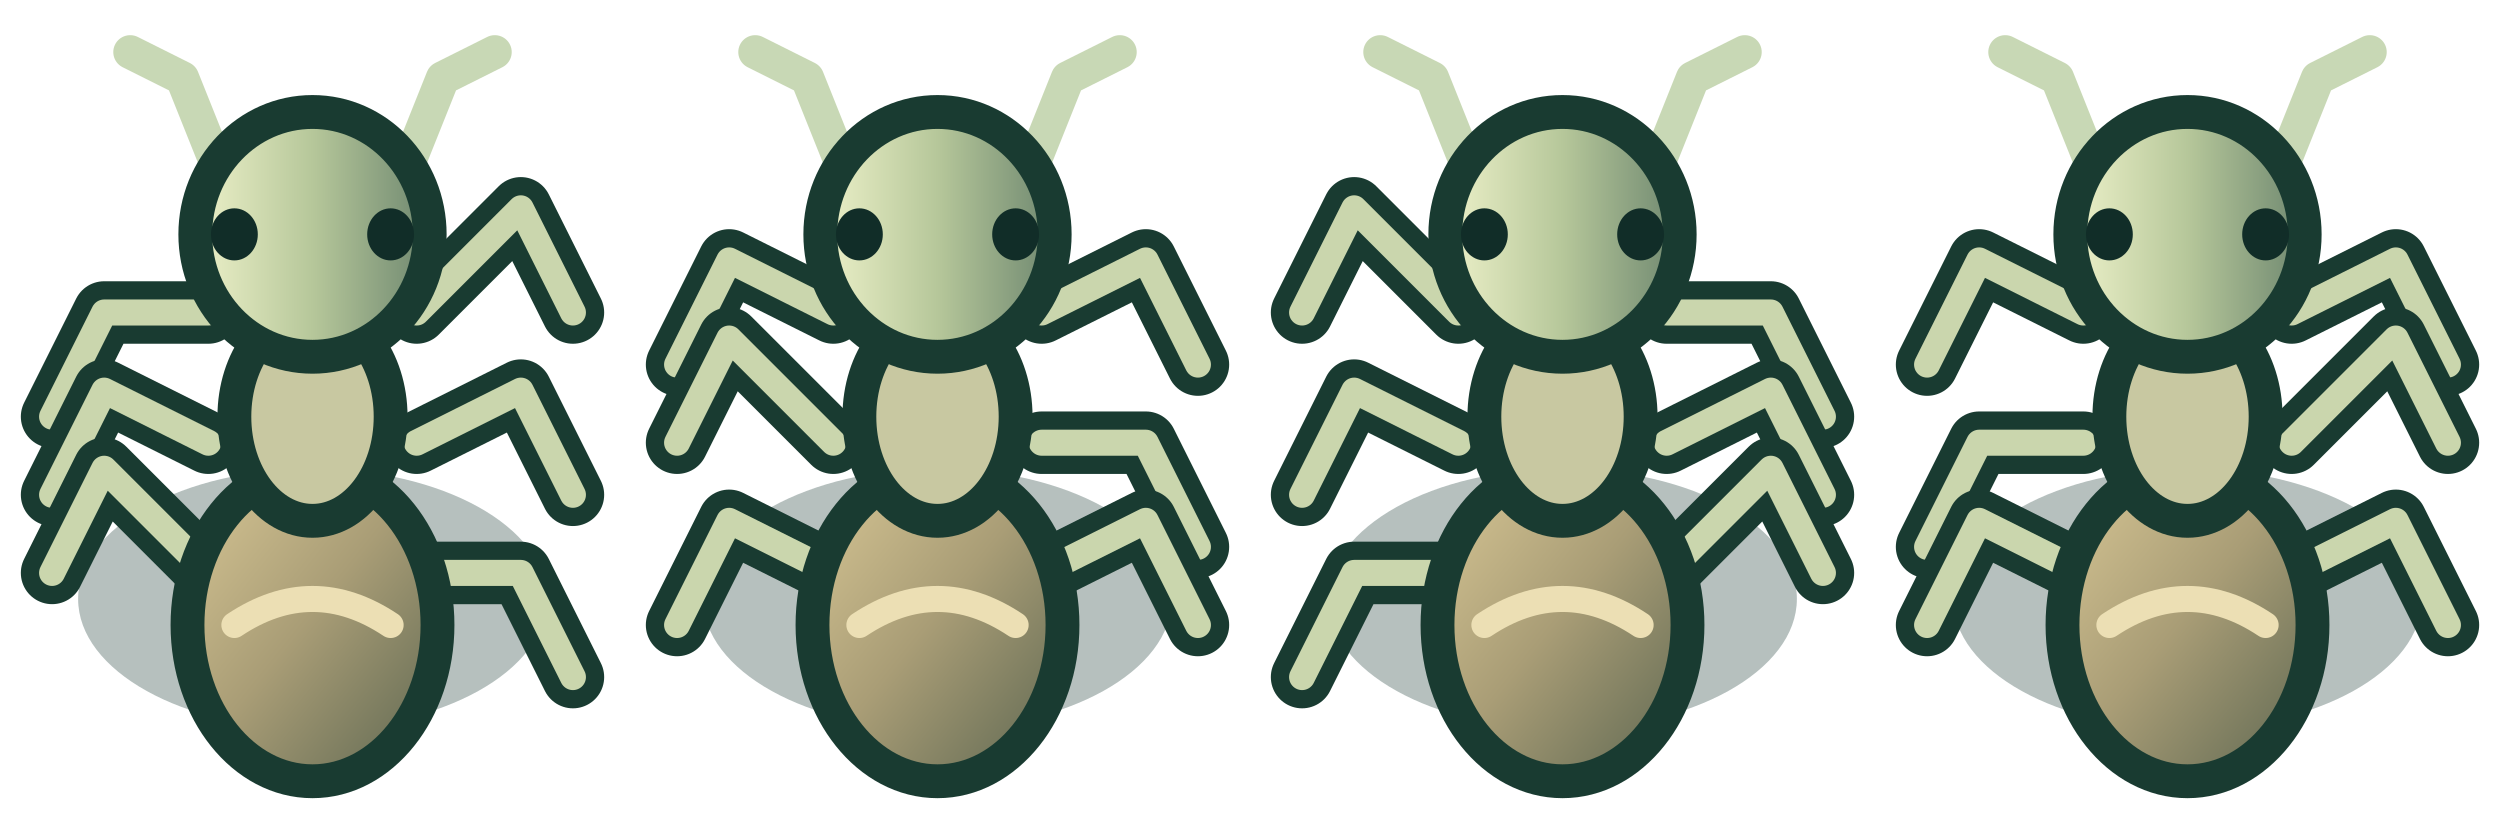
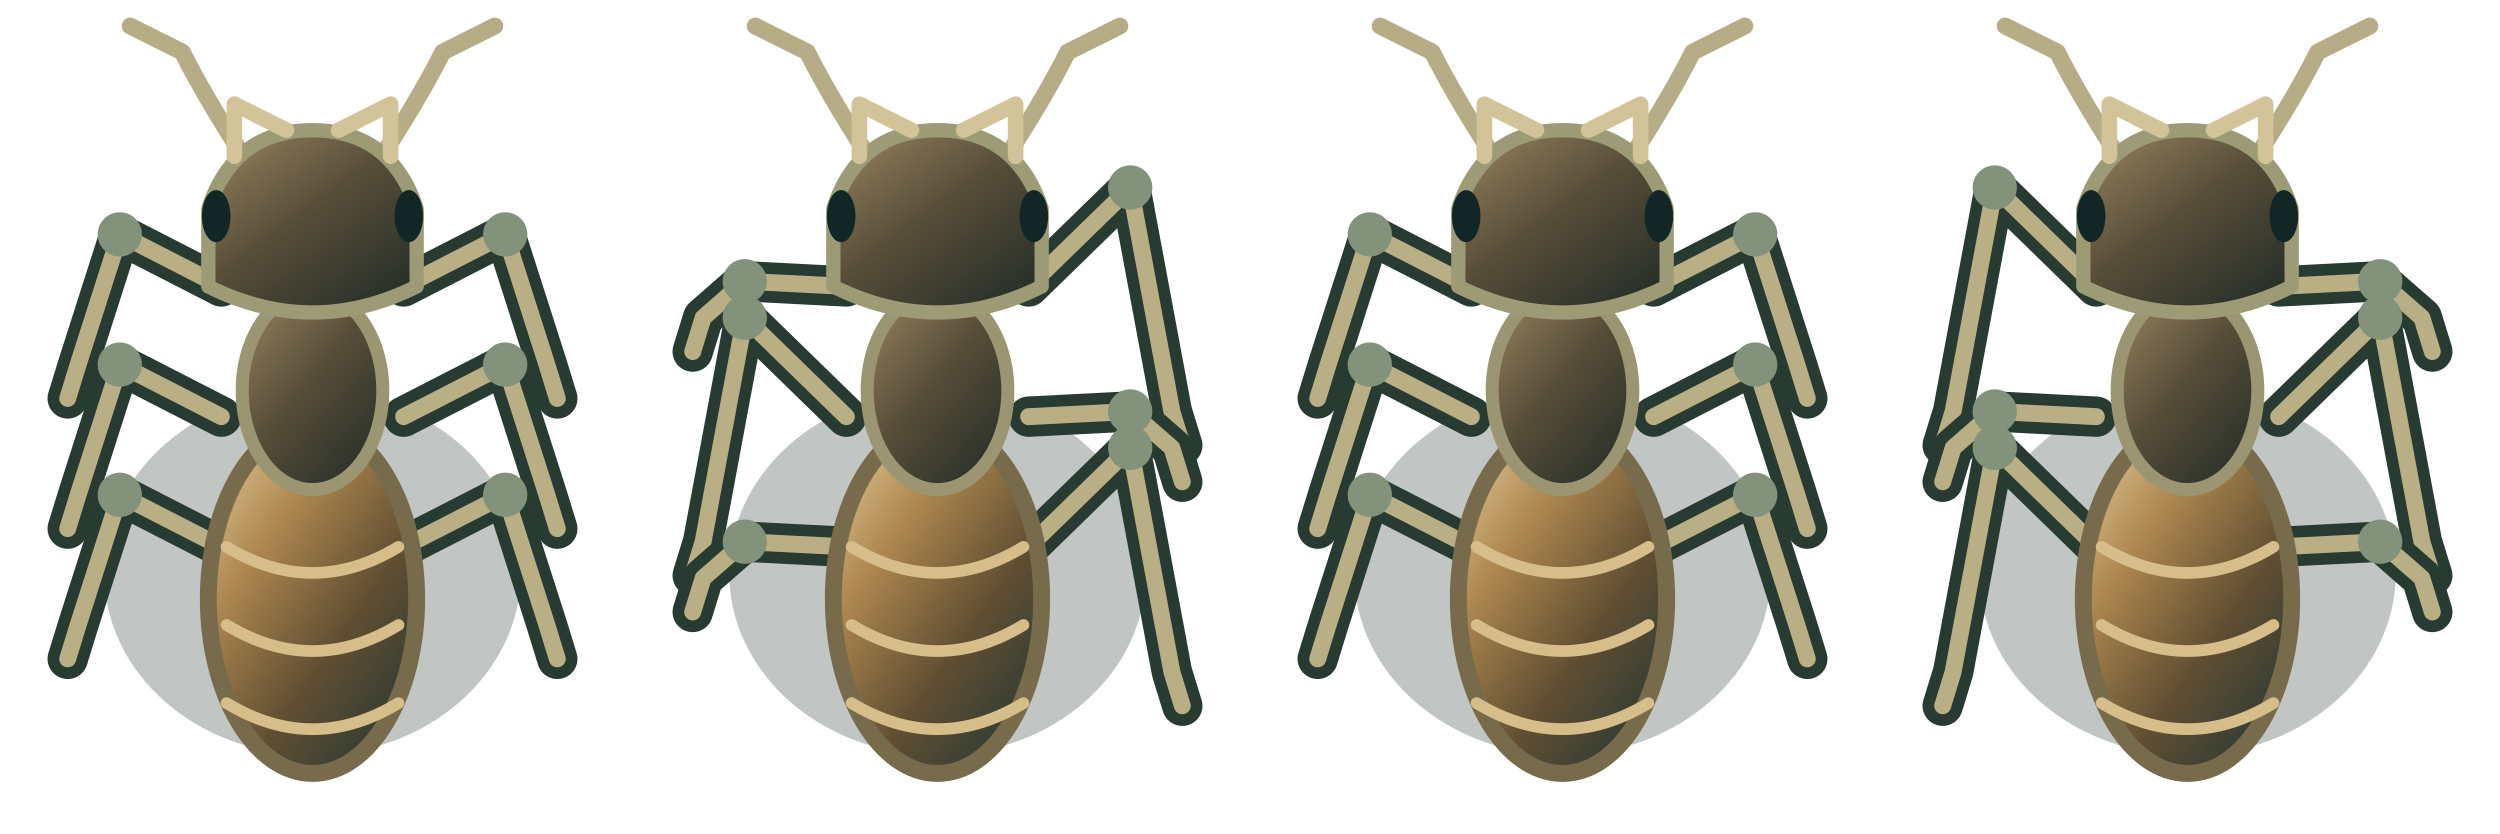
<svg xmlns="http://www.w3.org/2000/svg" width="96" height="32" viewBox="0 0 96 32">
  <defs>
-     <linearGradient id="earth" x1="0" y1="0" x2="1" y2="1">
-       <stop stop-color="#d8c795" />
-       <stop offset=".48" stop-color="#a99d76" />
-       <stop offset="1" stop-color="#5b6550" />
+     <linearGradient id="wood" x1="0%" y1="0%" x2="85%" y2="100%">
+       <stop offset="0.000" stop-color="#9b8661" />
+       <stop offset="0.500" stop-color="#574d38" />
+       <stop offset="1.000" stop-color="#252e28" />
    </linearGradient>
-     <linearGradient id="shell">
-       <stop stop-color="#edf1c9" />
-       <stop offset=".5" stop-color="#b6c79a" />
-       <stop offset="1" stop-color="#6f8870" />
+     <linearGradient id="shell" x1="0%" y1="0%" x2="85%" y2="100%">
+       <stop offset="0.000" stop-color="#d4c5a0" />
+       <stop offset="0.500" stop-color="#8e9175" />
+       <stop offset="1.000" stop-color="#3b5047" />
    </linearGradient>
-     <clipPath id="cell0">
+     <linearGradient id="copper" x1="0%" y1="0%" x2="85%" y2="100%">
+       <stop offset="0.000" stop-color="#e0cb94" />
+       <stop offset="0.333" stop-color="#9c8051" />
+       <stop offset="0.667" stop-color="#493f30" />
+       <stop offset="1.000" stop-color="#b49b66" />
+     </linearGradient>
+     <linearGradient id="resin" x1="0%" y1="0%" x2="85%" y2="100%">
+       <stop offset="0.000" stop-color="#ead2a0" />
+       <stop offset="0.333" stop-color="#ac864e" />
+       <stop offset="0.667" stop-color="#614e32" />
+       <stop offset="1.000" stop-color="#273934" />
+     </linearGradient>
+     <linearGradient id="wing" x1="0%" y1="0%" x2="85%" y2="100%">
+       <stop offset="0.000" stop-color="#b0bda0" />
+       <stop offset="0.500" stop-color="#597b6d" />
+       <stop offset="1.000" stop-color="#223e39" />
+     </linearGradient>
+     <linearGradient id="dark" x1="0%" y1="0%" x2="85%" y2="100%">
+       <stop offset="0.000" stop-color="#091919" />
+       <stop offset="1.000" stop-color="#26352e" />
+     </linearGradient>
+     <radialGradient id="lamp" cx="35%" cy="27%" r="80%">
+       <stop offset="0.000" stop-color="#fff0c0" />
+       <stop offset="0.500" stop-color="#b58d4d" />
+       <stop offset="1.000" stop-color="#473c2d" />
+     </radialGradient>
+     <clipPath id="cell0" clipPathUnits="userSpaceOnUse">
      <rect x="0" y="0" width="24" height="32" />
    </clipPath>
-     <clipPath id="cell1">
+     <clipPath id="cell1" clipPathUnits="userSpaceOnUse">
      <rect x="0" y="0" width="24" height="32" />
    </clipPath>
-     <clipPath id="cell2">
+     <clipPath id="cell2" clipPathUnits="userSpaceOnUse">
      <rect x="0" y="0" width="24" height="32" />
    </clipPath>
-     <clipPath id="cell3">
+     <clipPath id="cell3" clipPathUnits="userSpaceOnUse">
      <rect x="0" y="0" width="24" height="32" />
    </clipPath>
  </defs>
  <g transform="translate(0 0)" data-frame="0" data-bounds="0 0 24 32">
    <g clip-path="url(#cell0)">
-       <ellipse cx="12" cy="23" rx="9" ry="5" fill="#092b26" stroke="none" stroke-width="1" opacity=".3" />
-       <path d="M8 12 L4 12 L2 16" fill="none" stroke="#193b31" stroke-width="2.4" stroke-linecap="round" stroke-linejoin="round" />
-       <path d="M8 12 L4 12 L2 16" fill="none" stroke="#cad6ad" stroke-width="1" stroke-linecap="round" stroke-linejoin="round" />
-       <path d="M8 17 L4 15 L2 19" fill="none" stroke="#193b31" stroke-width="2.4" stroke-linecap="round" stroke-linejoin="round" />
-       <path d="M8 17 L4 15 L2 19" fill="none" stroke="#cad6ad" stroke-width="1" stroke-linecap="round" stroke-linejoin="round" />
-       <path d="M8 22 L4 18 L2 22" fill="none" stroke="#193b31" stroke-width="2.4" stroke-linecap="round" stroke-linejoin="round" />
-       <path d="M8 22 L4 18 L2 22" fill="none" stroke="#cad6ad" stroke-width="1" stroke-linecap="round" stroke-linejoin="round" />
-       <path d="M16 12 L20 8 L22 12" fill="none" stroke="#193b31" stroke-width="2.4" stroke-linecap="round" stroke-linejoin="round" />
-       <path d="M16 12 L20 8 L22 12" fill="none" stroke="#cad6ad" stroke-width="1" stroke-linecap="round" stroke-linejoin="round" />
-       <path d="M16 17 L20 15 L22 19" fill="none" stroke="#193b31" stroke-width="2.4" stroke-linecap="round" stroke-linejoin="round" />
-       <path d="M16 17 L20 15 L22 19" fill="none" stroke="#cad6ad" stroke-width="1" stroke-linecap="round" stroke-linejoin="round" />
-       <path d="M16 22 L20 22 L22 26" fill="none" stroke="#193b31" stroke-width="2.4" stroke-linecap="round" stroke-linejoin="round" />
-       <path d="M16 22 L20 22 L22 26" fill="none" stroke="#cad6ad" stroke-width="1" stroke-linecap="round" stroke-linejoin="round" />
-       <path d="M9 8 L7 3 5 2 M15 8 L17 3 19 2" fill="none" stroke="#c8d8b5" stroke-width="1.3" stroke-linecap="round" stroke-linejoin="round" />
-       <ellipse cx="12" cy="24" rx="4.8" ry="6" fill="url(#earth)" stroke="#193b31" stroke-width="1.3" />
-       <ellipse cx="12" cy="16" rx="3" ry="4" fill="#c8c8a1" stroke="#193b31" stroke-width="1.3" />
-       <ellipse cx="12" cy="9" rx="4.5" ry="4.7" fill="url(#shell)" stroke="#193b31" stroke-width="1.3" />
-       <path d="M9 24 Q12 22 15 24" fill="none" stroke="#ecdfb4" stroke-width="1" stroke-linecap="round" stroke-linejoin="round" />
-       <ellipse cx="9" cy="9" rx="0.9" ry="1" fill="#112d28" stroke="none" stroke-width="1" />
-       <ellipse cx="15" cy="9" rx="0.9" ry="1" fill="#112d28" stroke="none" stroke-width="1" />
+       <ellipse cx="12" cy="22" rx="8" ry="7" fill="#081a18" stroke="none" stroke-width="1" opacity="0.25" />
+       <path d="M8.5 11 L4.6 9.00 L3.0 14.00 l-0.4 1.3" fill="none" stroke="#273b32" stroke-width="1.55" opacity="1" stroke-linejoin="round" stroke-linecap="round" />
+       <path d="M8.5 11 L4.6 9.00 L3.0 14.00 l-0.4 1.3" fill="none" stroke="#baae84" stroke-width="0.65" opacity="1" stroke-linejoin="round" stroke-linecap="round" />
+       <ellipse cx="4.6" cy="9.0" rx="0.85" ry="0.85" fill="#82927b" stroke="none" stroke-width="1" opacity="1" />
+       <path d="M8.5 16 L4.6 14.00 L3.0 19.00 l-0.4 1.3" fill="none" stroke="#273b32" stroke-width="1.55" opacity="1" stroke-linejoin="round" stroke-linecap="round" />
+       <path d="M8.5 16 L4.6 14.00 L3.0 19.00 l-0.4 1.3" fill="none" stroke="#baae84" stroke-width="0.65" opacity="1" stroke-linejoin="round" stroke-linecap="round" />
+       <ellipse cx="4.6" cy="14.0" rx="0.85" ry="0.85" fill="#82927b" stroke="none" stroke-width="1" opacity="1" />
+       <path d="M8.5 21 L4.6 19.00 L3.0 24.00 l-0.4 1.3" fill="none" stroke="#273b32" stroke-width="1.55" opacity="1" stroke-linejoin="round" stroke-linecap="round" />
+       <path d="M8.5 21 L4.6 19.00 L3.0 24.00 l-0.4 1.3" fill="none" stroke="#baae84" stroke-width="0.65" opacity="1" stroke-linejoin="round" stroke-linecap="round" />
+       <ellipse cx="4.6" cy="19.0" rx="0.85" ry="0.85" fill="#82927b" stroke="none" stroke-width="1" opacity="1" />
+       <path d="M15.5 11 L19.4 9.00 L21.0 14.00 l0.4 1.3" fill="none" stroke="#273b32" stroke-width="1.55" opacity="1" stroke-linejoin="round" stroke-linecap="round" />
+       <path d="M15.5 11 L19.4 9.00 L21.0 14.00 l0.4 1.3" fill="none" stroke="#baae84" stroke-width="0.65" opacity="1" stroke-linejoin="round" stroke-linecap="round" />
+       <ellipse cx="19.4" cy="9.0" rx="0.85" ry="0.85" fill="#82927b" stroke="none" stroke-width="1" opacity="1" />
+       <path d="M15.5 16 L19.4 14.00 L21.0 19.00 l0.4 1.3" fill="none" stroke="#273b32" stroke-width="1.55" opacity="1" stroke-linejoin="round" stroke-linecap="round" />
+       <path d="M15.5 16 L19.4 14.00 L21.0 19.00 l0.4 1.3" fill="none" stroke="#baae84" stroke-width="0.65" opacity="1" stroke-linejoin="round" stroke-linecap="round" />
+       <ellipse cx="19.4" cy="14.0" rx="0.85" ry="0.85" fill="#82927b" stroke="none" stroke-width="1" opacity="1" />
+       <path d="M15.5 21 L19.4 19.00 L21.0 24.00 l0.4 1.3" fill="none" stroke="#273b32" stroke-width="1.55" opacity="1" stroke-linejoin="round" stroke-linecap="round" />
+       <path d="M15.5 21 L19.4 19.00 L21.0 24.00 l0.4 1.3" fill="none" stroke="#baae84" stroke-width="0.65" opacity="1" stroke-linejoin="round" stroke-linecap="round" />
+       <ellipse cx="19.4" cy="19.0" rx="0.85" ry="0.85" fill="#82927b" stroke="none" stroke-width="1" opacity="1" />
+       <path d="M10 7 Q8 4 7 2 L5 1 M14 7 Q16 4 17 2 L19 1" fill="none" stroke="#b6ac85" stroke-width="0.65" opacity="1" stroke-linejoin="round" stroke-linecap="round" />
+       <ellipse cx="12" cy="23" rx="4" ry="6.7" fill="url(#resin)" stroke="#786b4c" stroke-width="0.65" opacity="1" />
+       <path d="M8.7 21 Q12 23 15.3 21" fill="none" stroke="#d6bd89" stroke-width="0.45" opacity="1" stroke-linejoin="round" stroke-linecap="round" />
+       <path d="M8.7 24 Q12 26 15.3 24" fill="none" stroke="#d6bd89" stroke-width="0.45" opacity="1" stroke-linejoin="round" stroke-linecap="round" />
+       <path d="M8.7 27 Q12 29 15.3 27" fill="none" stroke="#d6bd89" stroke-width="0.45" opacity="1" stroke-linejoin="round" stroke-linecap="round" />
+       <ellipse cx="12" cy="15" rx="2.7" ry="3.8" fill="url(#wood)" stroke="#9c9571" stroke-width="0.5" opacity="1" />
+       <path d="M8 11 L8 8 Q9 5 12 5 Q15 5 16 8 L16 11 Q12 13 8 11Z" fill="url(#wood)" stroke="#9c9b75" stroke-width="0.55" opacity="1" stroke-linejoin="round" stroke-linecap="round" />
+       <path d="M9 6 L9 4 11 5 M15 6 L15 4 13 5" fill="none" stroke="#d2c498" stroke-width="0.6" opacity="1" stroke-linejoin="round" stroke-linecap="round" />
+       <ellipse cx="8.3" cy="8.3" rx="0.55" ry="1" fill="#122725" stroke="none" stroke-width="1" opacity="1" />
+       <ellipse cx="15.7" cy="8.3" rx="0.55" ry="1" fill="#122725" stroke="none" stroke-width="1" opacity="1" />
    </g>
  </g>
  <g transform="translate(24 0)" data-frame="1" data-bounds="0 0 24 32">
    <g clip-path="url(#cell1)">
-       <ellipse cx="12" cy="23" rx="9" ry="5" fill="#092b26" stroke="none" stroke-width="1" opacity=".3" />
-       <path d="M8 12 L4 10 L2 14" fill="none" stroke="#193b31" stroke-width="2.4" stroke-linecap="round" stroke-linejoin="round" />
-       <path d="M8 12 L4 10 L2 14" fill="none" stroke="#cad6ad" stroke-width="1" stroke-linecap="round" stroke-linejoin="round" />
-       <path d="M8 17 L4 13 L2 17" fill="none" stroke="#193b31" stroke-width="2.4" stroke-linecap="round" stroke-linejoin="round" />
-       <path d="M8 17 L4 13 L2 17" fill="none" stroke="#cad6ad" stroke-width="1" stroke-linecap="round" stroke-linejoin="round" />
-       <path d="M8 22 L4 20 L2 24" fill="none" stroke="#193b31" stroke-width="2.4" stroke-linecap="round" stroke-linejoin="round" />
-       <path d="M8 22 L4 20 L2 24" fill="none" stroke="#cad6ad" stroke-width="1" stroke-linecap="round" stroke-linejoin="round" />
-       <path d="M16 12 L20 10 L22 14" fill="none" stroke="#193b31" stroke-width="2.4" stroke-linecap="round" stroke-linejoin="round" />
-       <path d="M16 12 L20 10 L22 14" fill="none" stroke="#cad6ad" stroke-width="1" stroke-linecap="round" stroke-linejoin="round" />
-       <path d="M16 17 L20 17 L22 21" fill="none" stroke="#193b31" stroke-width="2.4" stroke-linecap="round" stroke-linejoin="round" />
-       <path d="M16 17 L20 17 L22 21" fill="none" stroke="#cad6ad" stroke-width="1" stroke-linecap="round" stroke-linejoin="round" />
-       <path d="M16 22 L20 20 L22 24" fill="none" stroke="#193b31" stroke-width="2.4" stroke-linecap="round" stroke-linejoin="round" />
-       <path d="M16 22 L20 20 L22 24" fill="none" stroke="#cad6ad" stroke-width="1" stroke-linecap="round" stroke-linejoin="round" />
-       <path d="M9 8 L7 3 5 2 M15 8 L17 3 19 2" fill="none" stroke="#c8d8b5" stroke-width="1.3" stroke-linecap="round" stroke-linejoin="round" />
-       <ellipse cx="12" cy="24" rx="4.8" ry="6" fill="url(#earth)" stroke="#193b31" stroke-width="1.3" />
-       <ellipse cx="12" cy="16" rx="3" ry="4" fill="#c8c8a1" stroke="#193b31" stroke-width="1.3" />
-       <ellipse cx="12" cy="9" rx="4.5" ry="4.7" fill="url(#shell)" stroke="#193b31" stroke-width="1.3" />
-       <path d="M9 24 Q12 22 15 24" fill="none" stroke="#ecdfb4" stroke-width="1" stroke-linecap="round" stroke-linejoin="round" />
-       <ellipse cx="9" cy="9" rx="0.9" ry="1" fill="#112d28" stroke="none" stroke-width="1" />
-       <ellipse cx="15" cy="9" rx="0.9" ry="1" fill="#112d28" stroke="none" stroke-width="1" />
+       <ellipse cx="12" cy="22" rx="8" ry="7" fill="#081a18" stroke="none" stroke-width="1" opacity="0.25" />
+       <path d="M8.5 11 L4.6 10.80 L3.0 12.20 l-0.4 1.3" fill="none" stroke="#273b32" stroke-width="1.55" opacity="1" stroke-linejoin="round" stroke-linecap="round" />
+       <path d="M8.5 11 L4.6 10.80 L3.0 12.20 l-0.4 1.3" fill="none" stroke="#baae84" stroke-width="0.65" opacity="1" stroke-linejoin="round" stroke-linecap="round" />
+       <ellipse cx="4.6" cy="10.8" rx="0.85" ry="0.85" fill="#82927b" stroke="none" stroke-width="1" opacity="1" />
+       <path d="M8.5 16 L4.6 12.20 L3.0 20.80 l-0.4 1.3" fill="none" stroke="#273b32" stroke-width="1.55" opacity="1" stroke-linejoin="round" stroke-linecap="round" />
+       <path d="M8.5 16 L4.6 12.20 L3.0 20.80 l-0.4 1.3" fill="none" stroke="#baae84" stroke-width="0.65" opacity="1" stroke-linejoin="round" stroke-linecap="round" />
+       <ellipse cx="4.6" cy="12.2" rx="0.85" ry="0.85" fill="#82927b" stroke="none" stroke-width="1" opacity="1" />
+       <path d="M8.5 21 L4.6 20.80 L3.0 22.20 l-0.4 1.3" fill="none" stroke="#273b32" stroke-width="1.55" opacity="1" stroke-linejoin="round" stroke-linecap="round" />
+       <path d="M8.5 21 L4.6 20.80 L3.0 22.20 l-0.4 1.3" fill="none" stroke="#baae84" stroke-width="0.65" opacity="1" stroke-linejoin="round" stroke-linecap="round" />
+       <ellipse cx="4.6" cy="20.8" rx="0.85" ry="0.85" fill="#82927b" stroke="none" stroke-width="1" opacity="1" />
+       <path d="M15.5 11 L19.4 7.20 L21.0 15.80 l0.4 1.3" fill="none" stroke="#273b32" stroke-width="1.55" opacity="1" stroke-linejoin="round" stroke-linecap="round" />
+       <path d="M15.5 11 L19.4 7.20 L21.0 15.80 l0.4 1.3" fill="none" stroke="#baae84" stroke-width="0.65" opacity="1" stroke-linejoin="round" stroke-linecap="round" />
+       <ellipse cx="19.4" cy="7.2" rx="0.85" ry="0.85" fill="#82927b" stroke="none" stroke-width="1" opacity="1" />
+       <path d="M15.5 16 L19.4 15.80 L21.0 17.20 l0.4 1.3" fill="none" stroke="#273b32" stroke-width="1.55" opacity="1" stroke-linejoin="round" stroke-linecap="round" />
+       <path d="M15.5 16 L19.4 15.80 L21.0 17.20 l0.4 1.3" fill="none" stroke="#baae84" stroke-width="0.65" opacity="1" stroke-linejoin="round" stroke-linecap="round" />
+       <ellipse cx="19.4" cy="15.8" rx="0.85" ry="0.85" fill="#82927b" stroke="none" stroke-width="1" opacity="1" />
+       <path d="M15.5 21 L19.4 17.20 L21.0 25.80 l0.4 1.3" fill="none" stroke="#273b32" stroke-width="1.55" opacity="1" stroke-linejoin="round" stroke-linecap="round" />
+       <path d="M15.5 21 L19.4 17.20 L21.0 25.80 l0.4 1.3" fill="none" stroke="#baae84" stroke-width="0.65" opacity="1" stroke-linejoin="round" stroke-linecap="round" />
+       <ellipse cx="19.4" cy="17.2" rx="0.85" ry="0.85" fill="#82927b" stroke="none" stroke-width="1" opacity="1" />
+       <path d="M10 7 Q8 4 7 2 L5 1 M14 7 Q16 4 17 2 L19 1" fill="none" stroke="#b6ac85" stroke-width="0.65" opacity="1" stroke-linejoin="round" stroke-linecap="round" />
+       <ellipse cx="12" cy="23" rx="4" ry="6.7" fill="url(#resin)" stroke="#786b4c" stroke-width="0.65" opacity="1" />
+       <path d="M8.7 21 Q12 23 15.3 21" fill="none" stroke="#d6bd89" stroke-width="0.45" opacity="1" stroke-linejoin="round" stroke-linecap="round" />
+       <path d="M8.7 24 Q12 26 15.3 24" fill="none" stroke="#d6bd89" stroke-width="0.45" opacity="1" stroke-linejoin="round" stroke-linecap="round" />
+       <path d="M8.7 27 Q12 29 15.3 27" fill="none" stroke="#d6bd89" stroke-width="0.45" opacity="1" stroke-linejoin="round" stroke-linecap="round" />
+       <ellipse cx="12" cy="15" rx="2.7" ry="3.8" fill="url(#wood)" stroke="#9c9571" stroke-width="0.5" opacity="1" />
+       <path d="M8 11 L8 8 Q9 5 12 5 Q15 5 16 8 L16 11 Q12 13 8 11Z" fill="url(#wood)" stroke="#9c9b75" stroke-width="0.55" opacity="1" stroke-linejoin="round" stroke-linecap="round" />
+       <path d="M9 6 L9 4 11 5 M15 6 L15 4 13 5" fill="none" stroke="#d2c498" stroke-width="0.6" opacity="1" stroke-linejoin="round" stroke-linecap="round" />
+       <ellipse cx="8.3" cy="8.3" rx="0.55" ry="1" fill="#122725" stroke="none" stroke-width="1" opacity="1" />
+       <ellipse cx="15.7" cy="8.3" rx="0.55" ry="1" fill="#122725" stroke="none" stroke-width="1" opacity="1" />
    </g>
  </g>
  <g transform="translate(48 0)" data-frame="2" data-bounds="0 0 24 32">
    <g clip-path="url(#cell2)">
-       <ellipse cx="12" cy="23" rx="9" ry="5" fill="#092b26" stroke="none" stroke-width="1" opacity=".3" />
-       <path d="M8 12 L4 8 L2 12" fill="none" stroke="#193b31" stroke-width="2.4" stroke-linecap="round" stroke-linejoin="round" />
-       <path d="M8 12 L4 8 L2 12" fill="none" stroke="#cad6ad" stroke-width="1" stroke-linecap="round" stroke-linejoin="round" />
-       <path d="M8 17 L4 15 L2 19" fill="none" stroke="#193b31" stroke-width="2.4" stroke-linecap="round" stroke-linejoin="round" />
-       <path d="M8 17 L4 15 L2 19" fill="none" stroke="#cad6ad" stroke-width="1" stroke-linecap="round" stroke-linejoin="round" />
-       <path d="M8 22 L4 22 L2 26" fill="none" stroke="#193b31" stroke-width="2.4" stroke-linecap="round" stroke-linejoin="round" />
-       <path d="M8 22 L4 22 L2 26" fill="none" stroke="#cad6ad" stroke-width="1" stroke-linecap="round" stroke-linejoin="round" />
-       <path d="M16 12 L20 12 L22 16" fill="none" stroke="#193b31" stroke-width="2.4" stroke-linecap="round" stroke-linejoin="round" />
-       <path d="M16 12 L20 12 L22 16" fill="none" stroke="#cad6ad" stroke-width="1" stroke-linecap="round" stroke-linejoin="round" />
-       <path d="M16 17 L20 15 L22 19" fill="none" stroke="#193b31" stroke-width="2.4" stroke-linecap="round" stroke-linejoin="round" />
-       <path d="M16 17 L20 15 L22 19" fill="none" stroke="#cad6ad" stroke-width="1" stroke-linecap="round" stroke-linejoin="round" />
-       <path d="M16 22 L20 18 L22 22" fill="none" stroke="#193b31" stroke-width="2.4" stroke-linecap="round" stroke-linejoin="round" />
-       <path d="M16 22 L20 18 L22 22" fill="none" stroke="#cad6ad" stroke-width="1" stroke-linecap="round" stroke-linejoin="round" />
-       <path d="M9 8 L7 3 5 2 M15 8 L17 3 19 2" fill="none" stroke="#c8d8b5" stroke-width="1.3" stroke-linecap="round" stroke-linejoin="round" />
-       <ellipse cx="12" cy="24" rx="4.8" ry="6" fill="url(#earth)" stroke="#193b31" stroke-width="1.3" />
-       <ellipse cx="12" cy="16" rx="3" ry="4" fill="#c8c8a1" stroke="#193b31" stroke-width="1.3" />
-       <ellipse cx="12" cy="9" rx="4.5" ry="4.7" fill="url(#shell)" stroke="#193b31" stroke-width="1.3" />
-       <path d="M9 24 Q12 22 15 24" fill="none" stroke="#ecdfb4" stroke-width="1" stroke-linecap="round" stroke-linejoin="round" />
-       <ellipse cx="9" cy="9" rx="0.9" ry="1" fill="#112d28" stroke="none" stroke-width="1" />
-       <ellipse cx="15" cy="9" rx="0.9" ry="1" fill="#112d28" stroke="none" stroke-width="1" />
+       <ellipse cx="12" cy="22" rx="8" ry="7" fill="#081a18" stroke="none" stroke-width="1" opacity="0.25" />
+       <path d="M8.5 11 L4.6 9.00 L3.0 14.00 l-0.4 1.3" fill="none" stroke="#273b32" stroke-width="1.55" opacity="1" stroke-linejoin="round" stroke-linecap="round" />
+       <path d="M8.5 11 L4.6 9.00 L3.0 14.00 l-0.4 1.3" fill="none" stroke="#baae84" stroke-width="0.65" opacity="1" stroke-linejoin="round" stroke-linecap="round" />
+       <ellipse cx="4.6" cy="9.0" rx="0.85" ry="0.85" fill="#82927b" stroke="none" stroke-width="1" opacity="1" />
+       <path d="M8.5 16 L4.6 14.00 L3.0 19.00 l-0.4 1.3" fill="none" stroke="#273b32" stroke-width="1.55" opacity="1" stroke-linejoin="round" stroke-linecap="round" />
+       <path d="M8.5 16 L4.6 14.00 L3.0 19.00 l-0.4 1.3" fill="none" stroke="#baae84" stroke-width="0.65" opacity="1" stroke-linejoin="round" stroke-linecap="round" />
+       <ellipse cx="4.6" cy="14.0" rx="0.85" ry="0.85" fill="#82927b" stroke="none" stroke-width="1" opacity="1" />
+       <path d="M8.5 21 L4.6 19.00 L3.0 24.00 l-0.4 1.3" fill="none" stroke="#273b32" stroke-width="1.55" opacity="1" stroke-linejoin="round" stroke-linecap="round" />
+       <path d="M8.5 21 L4.6 19.00 L3.0 24.00 l-0.4 1.3" fill="none" stroke="#baae84" stroke-width="0.65" opacity="1" stroke-linejoin="round" stroke-linecap="round" />
+       <ellipse cx="4.6" cy="19.0" rx="0.85" ry="0.85" fill="#82927b" stroke="none" stroke-width="1" opacity="1" />
+       <path d="M15.5 11 L19.4 9.00 L21.0 14.00 l0.4 1.3" fill="none" stroke="#273b32" stroke-width="1.55" opacity="1" stroke-linejoin="round" stroke-linecap="round" />
+       <path d="M15.5 11 L19.4 9.00 L21.0 14.00 l0.4 1.3" fill="none" stroke="#baae84" stroke-width="0.65" opacity="1" stroke-linejoin="round" stroke-linecap="round" />
+       <ellipse cx="19.4" cy="9.0" rx="0.85" ry="0.85" fill="#82927b" stroke="none" stroke-width="1" opacity="1" />
+       <path d="M15.5 16 L19.4 14.00 L21.0 19.00 l0.4 1.3" fill="none" stroke="#273b32" stroke-width="1.55" opacity="1" stroke-linejoin="round" stroke-linecap="round" />
+       <path d="M15.5 16 L19.4 14.00 L21.0 19.00 l0.4 1.3" fill="none" stroke="#baae84" stroke-width="0.65" opacity="1" stroke-linejoin="round" stroke-linecap="round" />
+       <ellipse cx="19.4" cy="14.0" rx="0.85" ry="0.85" fill="#82927b" stroke="none" stroke-width="1" opacity="1" />
+       <path d="M15.5 21 L19.4 19.00 L21.0 24.00 l0.4 1.3" fill="none" stroke="#273b32" stroke-width="1.55" opacity="1" stroke-linejoin="round" stroke-linecap="round" />
+       <path d="M15.5 21 L19.4 19.00 L21.0 24.00 l0.4 1.3" fill="none" stroke="#baae84" stroke-width="0.65" opacity="1" stroke-linejoin="round" stroke-linecap="round" />
+       <ellipse cx="19.4" cy="19.0" rx="0.85" ry="0.85" fill="#82927b" stroke="none" stroke-width="1" opacity="1" />
+       <path d="M10 7 Q8 4 7 2 L5 1 M14 7 Q16 4 17 2 L19 1" fill="none" stroke="#b6ac85" stroke-width="0.65" opacity="1" stroke-linejoin="round" stroke-linecap="round" />
+       <ellipse cx="12" cy="23" rx="4" ry="6.7" fill="url(#resin)" stroke="#786b4c" stroke-width="0.65" opacity="1" />
+       <path d="M8.7 21 Q12 23 15.3 21" fill="none" stroke="#d6bd89" stroke-width="0.45" opacity="1" stroke-linejoin="round" stroke-linecap="round" />
+       <path d="M8.7 24 Q12 26 15.3 24" fill="none" stroke="#d6bd89" stroke-width="0.45" opacity="1" stroke-linejoin="round" stroke-linecap="round" />
+       <path d="M8.7 27 Q12 29 15.3 27" fill="none" stroke="#d6bd89" stroke-width="0.45" opacity="1" stroke-linejoin="round" stroke-linecap="round" />
+       <ellipse cx="12" cy="15" rx="2.7" ry="3.8" fill="url(#wood)" stroke="#9c9571" stroke-width="0.5" opacity="1" />
+       <path d="M8 11 L8 8 Q9 5 12 5 Q15 5 16 8 L16 11 Q12 13 8 11Z" fill="url(#wood)" stroke="#9c9b75" stroke-width="0.55" opacity="1" stroke-linejoin="round" stroke-linecap="round" />
+       <path d="M9 6 L9 4 11 5 M15 6 L15 4 13 5" fill="none" stroke="#d2c498" stroke-width="0.6" opacity="1" stroke-linejoin="round" stroke-linecap="round" />
+       <ellipse cx="8.3" cy="8.3" rx="0.55" ry="1" fill="#122725" stroke="none" stroke-width="1" opacity="1" />
+       <ellipse cx="15.7" cy="8.3" rx="0.55" ry="1" fill="#122725" stroke="none" stroke-width="1" opacity="1" />
    </g>
  </g>
  <g transform="translate(72 0)" data-frame="3" data-bounds="0 0 24 32">
    <g clip-path="url(#cell3)">
-       <ellipse cx="12" cy="23" rx="9" ry="5" fill="#092b26" stroke="none" stroke-width="1" opacity=".3" />
-       <path d="M8 12 L4 10 L2 14" fill="none" stroke="#193b31" stroke-width="2.4" stroke-linecap="round" stroke-linejoin="round" />
-       <path d="M8 12 L4 10 L2 14" fill="none" stroke="#cad6ad" stroke-width="1" stroke-linecap="round" stroke-linejoin="round" />
-       <path d="M8 17 L4 17 L2 21" fill="none" stroke="#193b31" stroke-width="2.4" stroke-linecap="round" stroke-linejoin="round" />
-       <path d="M8 17 L4 17 L2 21" fill="none" stroke="#cad6ad" stroke-width="1" stroke-linecap="round" stroke-linejoin="round" />
-       <path d="M8 22 L4 20 L2 24" fill="none" stroke="#193b31" stroke-width="2.4" stroke-linecap="round" stroke-linejoin="round" />
-       <path d="M8 22 L4 20 L2 24" fill="none" stroke="#cad6ad" stroke-width="1" stroke-linecap="round" stroke-linejoin="round" />
-       <path d="M16 12 L20 10 L22 14" fill="none" stroke="#193b31" stroke-width="2.4" stroke-linecap="round" stroke-linejoin="round" />
-       <path d="M16 12 L20 10 L22 14" fill="none" stroke="#cad6ad" stroke-width="1" stroke-linecap="round" stroke-linejoin="round" />
-       <path d="M16 17 L20 13 L22 17" fill="none" stroke="#193b31" stroke-width="2.4" stroke-linecap="round" stroke-linejoin="round" />
-       <path d="M16 17 L20 13 L22 17" fill="none" stroke="#cad6ad" stroke-width="1" stroke-linecap="round" stroke-linejoin="round" />
-       <path d="M16 22 L20 20 L22 24" fill="none" stroke="#193b31" stroke-width="2.4" stroke-linecap="round" stroke-linejoin="round" />
-       <path d="M16 22 L20 20 L22 24" fill="none" stroke="#cad6ad" stroke-width="1" stroke-linecap="round" stroke-linejoin="round" />
-       <path d="M9 8 L7 3 5 2 M15 8 L17 3 19 2" fill="none" stroke="#c8d8b5" stroke-width="1.3" stroke-linecap="round" stroke-linejoin="round" />
-       <ellipse cx="12" cy="24" rx="4.8" ry="6" fill="url(#earth)" stroke="#193b31" stroke-width="1.3" />
-       <ellipse cx="12" cy="16" rx="3" ry="4" fill="#c8c8a1" stroke="#193b31" stroke-width="1.3" />
-       <ellipse cx="12" cy="9" rx="4.5" ry="4.7" fill="url(#shell)" stroke="#193b31" stroke-width="1.3" />
-       <path d="M9 24 Q12 22 15 24" fill="none" stroke="#ecdfb4" stroke-width="1" stroke-linecap="round" stroke-linejoin="round" />
-       <ellipse cx="9" cy="9" rx="0.9" ry="1" fill="#112d28" stroke="none" stroke-width="1" />
-       <ellipse cx="15" cy="9" rx="0.9" ry="1" fill="#112d28" stroke="none" stroke-width="1" />
+       <ellipse cx="12" cy="22" rx="8" ry="7" fill="#081a18" stroke="none" stroke-width="1" opacity="0.25" />
+       <path d="M8.5 11 L4.6 7.20 L3.0 15.80 l-0.4 1.3" fill="none" stroke="#273b32" stroke-width="1.55" opacity="1" stroke-linejoin="round" stroke-linecap="round" />
+       <path d="M8.5 11 L4.6 7.20 L3.0 15.80 l-0.4 1.3" fill="none" stroke="#baae84" stroke-width="0.65" opacity="1" stroke-linejoin="round" stroke-linecap="round" />
+       <ellipse cx="4.6" cy="7.2" rx="0.85" ry="0.85" fill="#82927b" stroke="none" stroke-width="1" opacity="1" />
+       <path d="M8.5 16 L4.6 15.80 L3.0 17.20 l-0.4 1.3" fill="none" stroke="#273b32" stroke-width="1.55" opacity="1" stroke-linejoin="round" stroke-linecap="round" />
+       <path d="M8.5 16 L4.6 15.80 L3.0 17.20 l-0.4 1.3" fill="none" stroke="#baae84" stroke-width="0.65" opacity="1" stroke-linejoin="round" stroke-linecap="round" />
+       <ellipse cx="4.6" cy="15.8" rx="0.85" ry="0.85" fill="#82927b" stroke="none" stroke-width="1" opacity="1" />
+       <path d="M8.5 21 L4.6 17.20 L3.0 25.80 l-0.4 1.3" fill="none" stroke="#273b32" stroke-width="1.55" opacity="1" stroke-linejoin="round" stroke-linecap="round" />
+       <path d="M8.5 21 L4.6 17.20 L3.0 25.80 l-0.4 1.3" fill="none" stroke="#baae84" stroke-width="0.65" opacity="1" stroke-linejoin="round" stroke-linecap="round" />
+       <ellipse cx="4.6" cy="17.2" rx="0.85" ry="0.85" fill="#82927b" stroke="none" stroke-width="1" opacity="1" />
+       <path d="M15.5 11 L19.4 10.80 L21.0 12.20 l0.4 1.3" fill="none" stroke="#273b32" stroke-width="1.55" opacity="1" stroke-linejoin="round" stroke-linecap="round" />
+       <path d="M15.5 11 L19.4 10.80 L21.0 12.20 l0.4 1.3" fill="none" stroke="#baae84" stroke-width="0.65" opacity="1" stroke-linejoin="round" stroke-linecap="round" />
+       <ellipse cx="19.4" cy="10.8" rx="0.85" ry="0.85" fill="#82927b" stroke="none" stroke-width="1" opacity="1" />
+       <path d="M15.5 16 L19.4 12.20 L21.0 20.80 l0.4 1.3" fill="none" stroke="#273b32" stroke-width="1.55" opacity="1" stroke-linejoin="round" stroke-linecap="round" />
+       <path d="M15.5 16 L19.4 12.20 L21.0 20.80 l0.4 1.3" fill="none" stroke="#baae84" stroke-width="0.65" opacity="1" stroke-linejoin="round" stroke-linecap="round" />
+       <ellipse cx="19.4" cy="12.2" rx="0.85" ry="0.85" fill="#82927b" stroke="none" stroke-width="1" opacity="1" />
+       <path d="M15.5 21 L19.4 20.80 L21.0 22.20 l0.4 1.3" fill="none" stroke="#273b32" stroke-width="1.55" opacity="1" stroke-linejoin="round" stroke-linecap="round" />
+       <path d="M15.5 21 L19.4 20.80 L21.0 22.20 l0.4 1.3" fill="none" stroke="#baae84" stroke-width="0.65" opacity="1" stroke-linejoin="round" stroke-linecap="round" />
+       <ellipse cx="19.4" cy="20.8" rx="0.85" ry="0.85" fill="#82927b" stroke="none" stroke-width="1" opacity="1" />
+       <path d="M10 7 Q8 4 7 2 L5 1 M14 7 Q16 4 17 2 L19 1" fill="none" stroke="#b6ac85" stroke-width="0.65" opacity="1" stroke-linejoin="round" stroke-linecap="round" />
+       <ellipse cx="12" cy="23" rx="4" ry="6.7" fill="url(#resin)" stroke="#786b4c" stroke-width="0.65" opacity="1" />
+       <path d="M8.7 21 Q12 23 15.3 21" fill="none" stroke="#d6bd89" stroke-width="0.45" opacity="1" stroke-linejoin="round" stroke-linecap="round" />
+       <path d="M8.7 24 Q12 26 15.3 24" fill="none" stroke="#d6bd89" stroke-width="0.45" opacity="1" stroke-linejoin="round" stroke-linecap="round" />
+       <path d="M8.7 27 Q12 29 15.3 27" fill="none" stroke="#d6bd89" stroke-width="0.45" opacity="1" stroke-linejoin="round" stroke-linecap="round" />
+       <ellipse cx="12" cy="15" rx="2.7" ry="3.8" fill="url(#wood)" stroke="#9c9571" stroke-width="0.5" opacity="1" />
+       <path d="M8 11 L8 8 Q9 5 12 5 Q15 5 16 8 L16 11 Q12 13 8 11Z" fill="url(#wood)" stroke="#9c9b75" stroke-width="0.55" opacity="1" stroke-linejoin="round" stroke-linecap="round" />
+       <path d="M9 6 L9 4 11 5 M15 6 L15 4 13 5" fill="none" stroke="#d2c498" stroke-width="0.6" opacity="1" stroke-linejoin="round" stroke-linecap="round" />
+       <ellipse cx="8.3" cy="8.3" rx="0.55" ry="1" fill="#122725" stroke="none" stroke-width="1" opacity="1" />
+       <ellipse cx="15.7" cy="8.3" rx="0.55" ry="1" fill="#122725" stroke="none" stroke-width="1" opacity="1" />
    </g>
  </g>
</svg>
